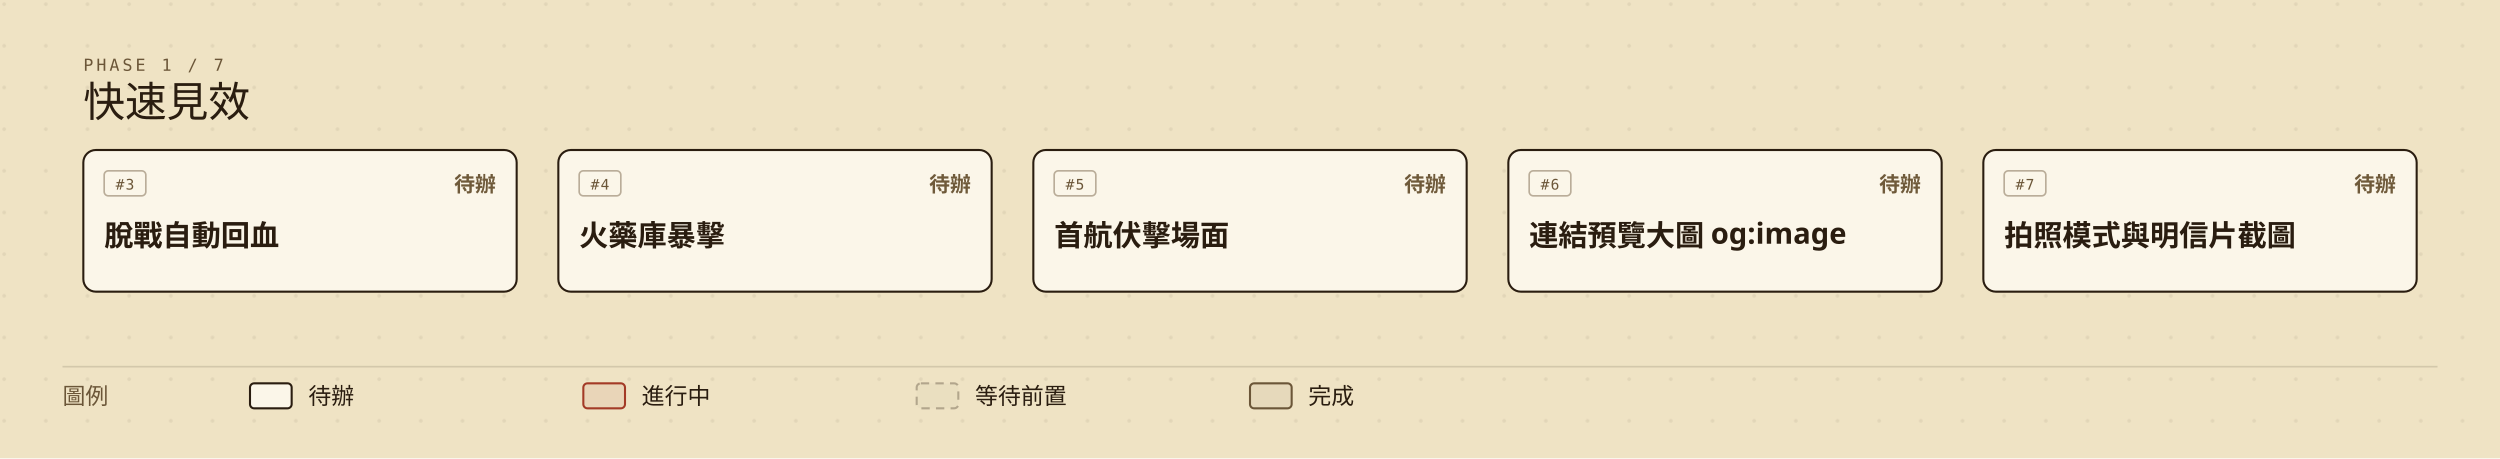
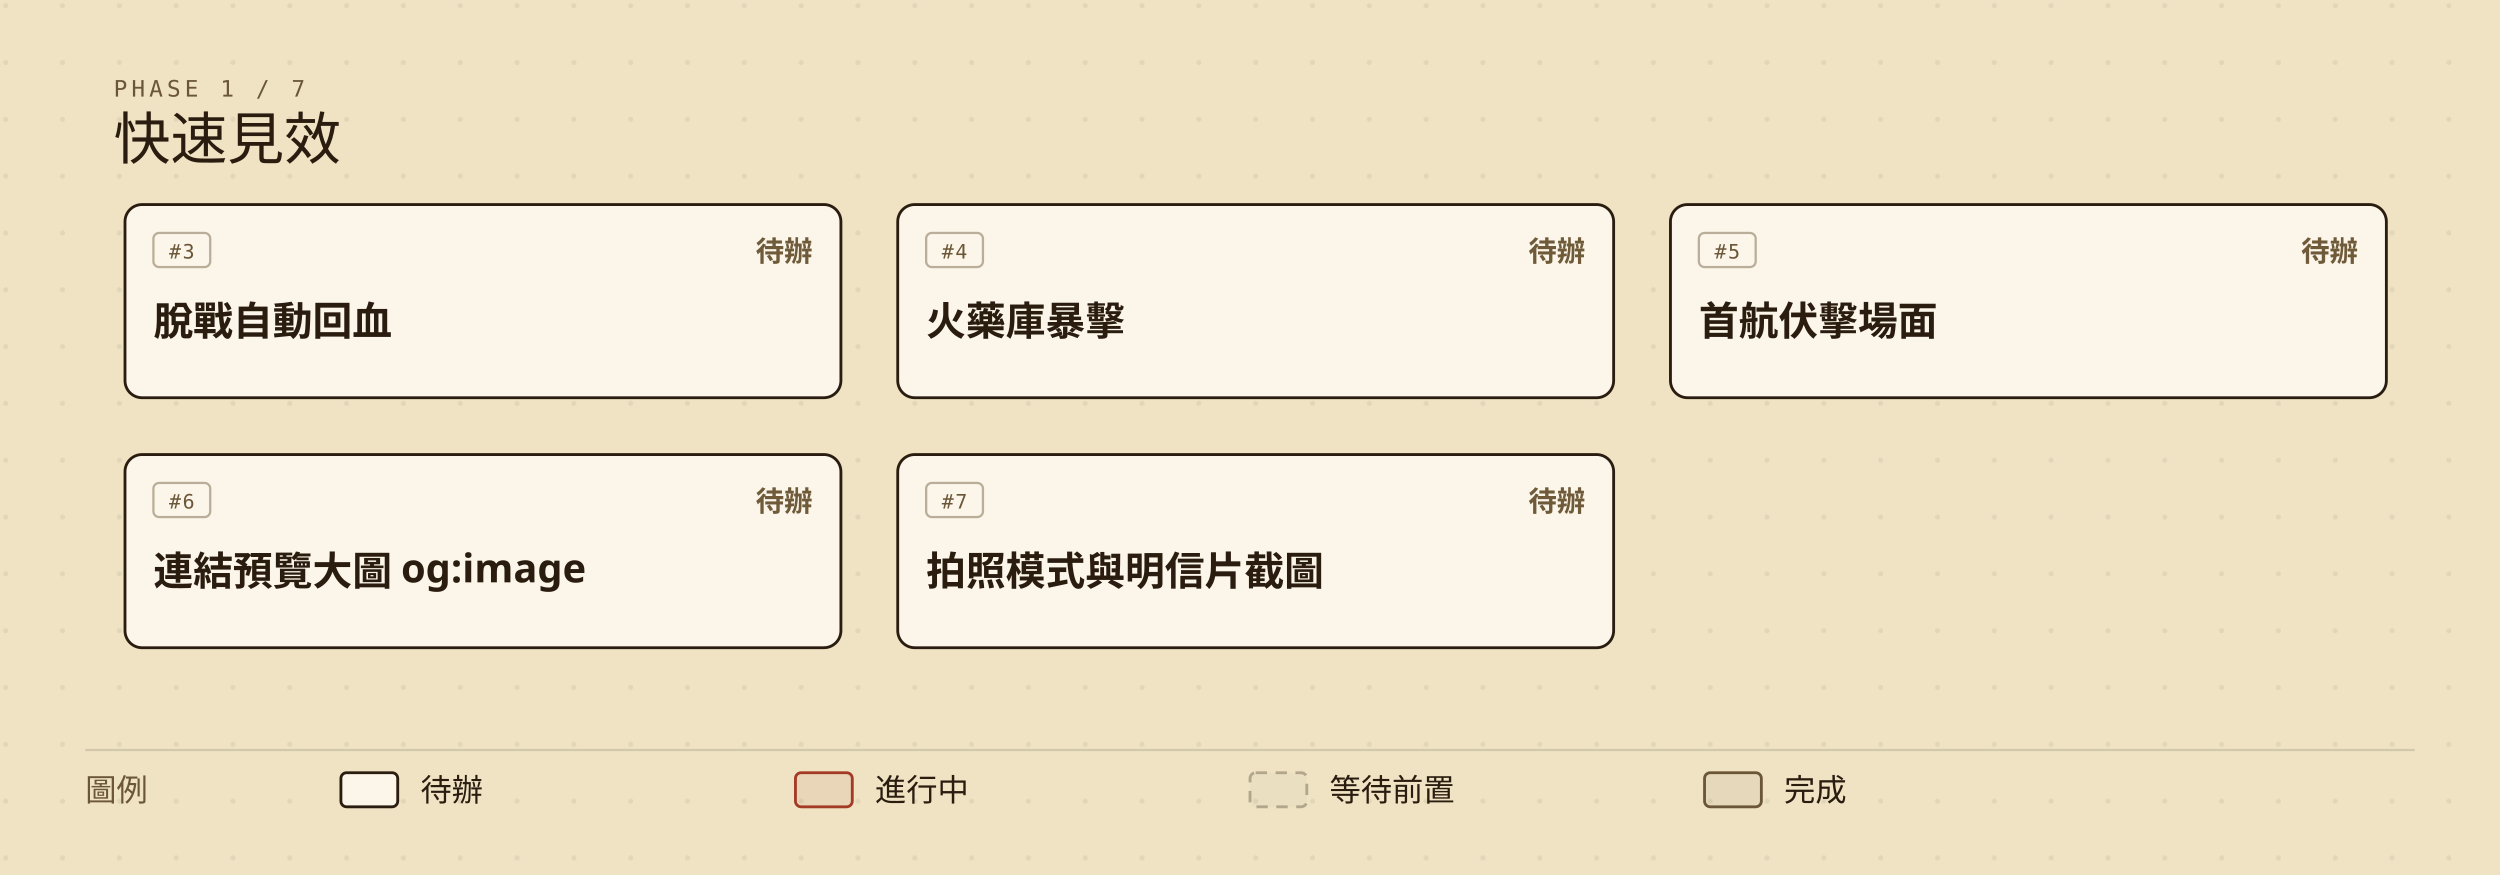
- <svg xmlns="http://www.w3.org/2000/svg" viewBox="0 0 1200 220" width="1200" height="220" role="img" aria-labelledby="roadmap-current-title roadmap-current-desc" style="min-width:1200px;display:block">
+ <svg xmlns="http://www.w3.org/2000/svg" viewBox="0 0 880 308" width="880" height="308" role="img" aria-labelledby="roadmap-current-title roadmap-current-desc" style="min-width:880px;display:block">
  <defs>
    <marker id="roadmap-current-arrow" viewBox="0 0 10 10" refX="9" refY="5" markerWidth="7" markerHeight="7" orient="auto-start-reverse">
      <path d="M0,0 L10,5 L0,10 z" fill="#6b5638" />
    </marker>
    <pattern id="roadmap-current-dots" width="20" height="20" patternUnits="userSpaceOnUse">
      <circle cx="2" cy="2" r="0.9" fill="#2a1d10" opacity="0.07" />
    </pattern>
  </defs>
-   <rect width="1200" height="220" fill="#efe3c4" />
-   <rect width="1200" height="220" fill="url(#roadmap-current-dots)" />
+   <rect width="880" height="308" fill="#efe3c4" />
+   <rect width="880" height="308" fill="url(#roadmap-current-dots)" />
  <text x="40" y="34" fill="#6b5638" font-size="8" font-family="ui-monospace,'Cascadia Mono',Consolas,Menlo,monospace" letter-spacing="0.18em">PHASE 1 / 7</text>
  <text x="40" y="56" fill="#2a1d10" font-size="20" font-family="'IM Fell English SC','Noto Serif TC','Iowan Old Style',Georgia,serif">快速見效</text>
  <g data-issue="3">
-     <rect x="40" y="72" width="208" height="68" rx="6" fill="#efe3c4" />
-     <rect x="40" y="72" width="208" height="68" rx="6" fill="#fbf6e9" stroke="#2a1d10" stroke-width="1" />
-     <rect x="50" y="82" width="20" height="12" rx="2" fill="none" stroke="#6b5638" stroke-opacity="0.45" stroke-width="0.8" />
-     <text x="60" y="91" fill="#6b5638" font-size="7" font-family="ui-monospace,'Cascadia Mono',Consolas,Menlo,monospace" text-anchor="middle" letter-spacing="0.08em">#3</text>
-     <text x="238" y="92" fill="#6f5a3a" font-size="10" font-weight="600" font-family="'Barlow Semi Condensed','Noto Sans TC','PingFang TC','Microsoft JhengHei','Segoe UI',system-ui,sans-serif" text-anchor="end">待辦</text>
-     <text x="50" y="118" fill="#2a1d10" font-size="14" font-weight="600" font-family="'Barlow Semi Condensed','Noto Sans TC','PingFang TC','Microsoft JhengHei','Segoe UI',system-ui,sans-serif">脫戰自動回血</text>
+     <rect x="44" y="72" width="252" height="68" rx="6" fill="#efe3c4" />
+     <rect x="44" y="72" width="252" height="68" rx="6" fill="#fbf6e9" stroke="#2a1d10" stroke-width="1" />
+     <rect x="54" y="82" width="20" height="12" rx="2" fill="none" stroke="#6b5638" stroke-opacity="0.45" stroke-width="0.8" />
+     <text x="64" y="91" fill="#6b5638" font-size="7" font-family="ui-monospace,'Cascadia Mono',Consolas,Menlo,monospace" text-anchor="middle" letter-spacing="0.08em">#3</text>
+     <text x="286" y="92" fill="#6f5a3a" font-size="10" font-weight="600" font-family="'Barlow Semi Condensed','Noto Sans TC','PingFang TC','Microsoft JhengHei','Segoe UI',system-ui,sans-serif" text-anchor="end">待辦</text>
+     <text x="54" y="118" fill="#2a1d10" font-size="14" font-weight="600" font-family="'Barlow Semi Condensed','Noto Sans TC','PingFang TC','Microsoft JhengHei','Segoe UI',system-ui,sans-serif">脫戰自動回血</text>
  </g>
  <g data-issue="4">
-     <rect x="268" y="72" width="208" height="68" rx="6" fill="#efe3c4" />
-     <rect x="268" y="72" width="208" height="68" rx="6" fill="#fbf6e9" stroke="#2a1d10" stroke-width="1" />
-     <rect x="278" y="82" width="20" height="12" rx="2" fill="none" stroke="#6b5638" stroke-opacity="0.45" stroke-width="0.8" />
-     <text x="288" y="91" fill="#6b5638" font-size="7" font-family="ui-monospace,'Cascadia Mono',Consolas,Menlo,monospace" text-anchor="middle" letter-spacing="0.08em">#4</text>
-     <text x="466" y="92" fill="#6f5a3a" font-size="10" font-weight="600" font-family="'Barlow Semi Condensed','Noto Sans TC','PingFang TC','Microsoft JhengHei','Segoe UI',system-ui,sans-serif" text-anchor="end">待辦</text>
-     <text x="278" y="118" fill="#2a1d10" font-size="14" font-weight="600" font-family="'Barlow Semi Condensed','Noto Sans TC','PingFang TC','Microsoft JhengHei','Segoe UI',system-ui,sans-serif">火藥庫暴擊</text>
+     <rect x="316" y="72" width="252" height="68" rx="6" fill="#efe3c4" />
+     <rect x="316" y="72" width="252" height="68" rx="6" fill="#fbf6e9" stroke="#2a1d10" stroke-width="1" />
+     <rect x="326" y="82" width="20" height="12" rx="2" fill="none" stroke="#6b5638" stroke-opacity="0.45" stroke-width="0.8" />
+     <text x="336" y="91" fill="#6b5638" font-size="7" font-family="ui-monospace,'Cascadia Mono',Consolas,Menlo,monospace" text-anchor="middle" letter-spacing="0.08em">#4</text>
+     <text x="558" y="92" fill="#6f5a3a" font-size="10" font-weight="600" font-family="'Barlow Semi Condensed','Noto Sans TC','PingFang TC','Microsoft JhengHei','Segoe UI',system-ui,sans-serif" text-anchor="end">待辦</text>
+     <text x="326" y="118" fill="#2a1d10" font-size="14" font-weight="600" font-family="'Barlow Semi Condensed','Noto Sans TC','PingFang TC','Microsoft JhengHei','Segoe UI',system-ui,sans-serif">火藥庫暴擊</text>
  </g>
  <g data-issue="5">
-     <rect x="496" y="72" width="208" height="68" rx="6" fill="#efe3c4" />
-     <rect x="496" y="72" width="208" height="68" rx="6" fill="#fbf6e9" stroke="#2a1d10" stroke-width="1" />
-     <rect x="506" y="82" width="20" height="12" rx="2" fill="none" stroke="#6b5638" stroke-opacity="0.45" stroke-width="0.8" />
-     <text x="516" y="91" fill="#6b5638" font-size="7" font-family="ui-monospace,'Cascadia Mono',Consolas,Menlo,monospace" text-anchor="middle" letter-spacing="0.08em">#5</text>
-     <text x="694" y="92" fill="#6f5a3a" font-size="10" font-weight="600" font-family="'Barlow Semi Condensed','Noto Sans TC','PingFang TC','Microsoft JhengHei','Segoe UI',system-ui,sans-serif" text-anchor="end">待辦</text>
-     <text x="506" y="118" fill="#2a1d10" font-size="14" font-weight="600" font-family="'Barlow Semi Condensed','Noto Sans TC','PingFang TC','Microsoft JhengHei','Segoe UI',system-ui,sans-serif">首航伏擊場面</text>
+     <rect x="588" y="72" width="252" height="68" rx="6" fill="#efe3c4" />
+     <rect x="588" y="72" width="252" height="68" rx="6" fill="#fbf6e9" stroke="#2a1d10" stroke-width="1" />
+     <rect x="598" y="82" width="20" height="12" rx="2" fill="none" stroke="#6b5638" stroke-opacity="0.45" stroke-width="0.8" />
+     <text x="608" y="91" fill="#6b5638" font-size="7" font-family="ui-monospace,'Cascadia Mono',Consolas,Menlo,monospace" text-anchor="middle" letter-spacing="0.08em">#5</text>
+     <text x="830" y="92" fill="#6f5a3a" font-size="10" font-weight="600" font-family="'Barlow Semi Condensed','Noto Sans TC','PingFang TC','Microsoft JhengHei','Segoe UI',system-ui,sans-serif" text-anchor="end">待辦</text>
+     <text x="598" y="118" fill="#2a1d10" font-size="14" font-weight="600" font-family="'Barlow Semi Condensed','Noto Sans TC','PingFang TC','Microsoft JhengHei','Segoe UI',system-ui,sans-serif">首航伏擊場面</text>
  </g>
  <g data-issue="6">
-     <rect x="724" y="72" width="208" height="68" rx="6" fill="#efe3c4" />
-     <rect x="724" y="72" width="208" height="68" rx="6" fill="#fbf6e9" stroke="#2a1d10" stroke-width="1" />
-     <rect x="734" y="82" width="20" height="12" rx="2" fill="none" stroke="#6b5638" stroke-opacity="0.45" stroke-width="0.8" />
-     <text x="744" y="91" fill="#6b5638" font-size="7" font-family="ui-monospace,'Cascadia Mono',Consolas,Menlo,monospace" text-anchor="middle" letter-spacing="0.08em">#6</text>
-     <text x="922" y="92" fill="#6f5a3a" font-size="10" font-weight="600" font-family="'Barlow Semi Condensed','Noto Sans TC','PingFang TC','Microsoft JhengHei','Segoe UI',system-ui,sans-serif" text-anchor="end">待辦</text>
-     <text x="734" y="118" fill="#2a1d10" font-size="14" font-weight="600" font-family="'Barlow Semi Condensed','Noto Sans TC','PingFang TC','Microsoft JhengHei','Segoe UI',system-ui,sans-serif">連結預覽大圖 og:image</text>
+     <rect x="44" y="160" width="252" height="68" rx="6" fill="#efe3c4" />
+     <rect x="44" y="160" width="252" height="68" rx="6" fill="#fbf6e9" stroke="#2a1d10" stroke-width="1" />
+     <rect x="54" y="170" width="20" height="12" rx="2" fill="none" stroke="#6b5638" stroke-opacity="0.45" stroke-width="0.8" />
+     <text x="64" y="179" fill="#6b5638" font-size="7" font-family="ui-monospace,'Cascadia Mono',Consolas,Menlo,monospace" text-anchor="middle" letter-spacing="0.08em">#6</text>
+     <text x="286" y="180" fill="#6f5a3a" font-size="10" font-weight="600" font-family="'Barlow Semi Condensed','Noto Sans TC','PingFang TC','Microsoft JhengHei','Segoe UI',system-ui,sans-serif" text-anchor="end">待辦</text>
+     <text x="54" y="206" fill="#2a1d10" font-size="14" font-weight="600" font-family="'Barlow Semi Condensed','Noto Sans TC','PingFang TC','Microsoft JhengHei','Segoe UI',system-ui,sans-serif">連結預覽大圖 og:image</text>
  </g>
  <g data-issue="7">
-     <rect x="952" y="72" width="208" height="68" rx="6" fill="#efe3c4" />
-     <rect x="952" y="72" width="208" height="68" rx="6" fill="#fbf6e9" stroke="#2a1d10" stroke-width="1" />
-     <rect x="962" y="82" width="20" height="12" rx="2" fill="none" stroke="#6b5638" stroke-opacity="0.45" stroke-width="0.8" />
-     <text x="972" y="91" fill="#6b5638" font-size="7" font-family="ui-monospace,'Cascadia Mono',Consolas,Menlo,monospace" text-anchor="middle" letter-spacing="0.08em">#7</text>
-     <text x="1150" y="92" fill="#6f5a3a" font-size="10" font-weight="600" font-family="'Barlow Semi Condensed','Noto Sans TC','PingFang TC','Microsoft JhengHei','Segoe UI',system-ui,sans-serif" text-anchor="end">待辦</text>
-     <text x="962" y="118" fill="#2a1d10" font-size="14" font-weight="600" font-family="'Barlow Semi Condensed','Noto Sans TC','PingFang TC','Microsoft JhengHei','Segoe UI',system-ui,sans-serif">拍照模式與明信片截圖</text>
+     <rect x="316" y="160" width="252" height="68" rx="6" fill="#efe3c4" />
+     <rect x="316" y="160" width="252" height="68" rx="6" fill="#fbf6e9" stroke="#2a1d10" stroke-width="1" />
+     <rect x="326" y="170" width="20" height="12" rx="2" fill="none" stroke="#6b5638" stroke-opacity="0.45" stroke-width="0.8" />
+     <text x="336" y="179" fill="#6b5638" font-size="7" font-family="ui-monospace,'Cascadia Mono',Consolas,Menlo,monospace" text-anchor="middle" letter-spacing="0.08em">#7</text>
+     <text x="558" y="180" fill="#6f5a3a" font-size="10" font-weight="600" font-family="'Barlow Semi Condensed','Noto Sans TC','PingFang TC','Microsoft JhengHei','Segoe UI',system-ui,sans-serif" text-anchor="end">待辦</text>
+     <text x="326" y="206" fill="#2a1d10" font-size="14" font-weight="600" font-family="'Barlow Semi Condensed','Noto Sans TC','PingFang TC','Microsoft JhengHei','Segoe UI',system-ui,sans-serif">拍照模式與明信片截圖</text>
  </g>
-   <line x1="30" y1="176" x2="1170" y2="176" stroke="rgba(42,29,16,0.14)" stroke-width="0.8" />
-   <text x="30" y="194" fill="#6b5638" font-size="11" font-family="'Barlow Semi Condensed','Noto Sans TC','PingFang TC','Microsoft JhengHei','Segoe UI',system-ui,sans-serif">圖例</text>
-   <rect x="120" y="184" width="20" height="12" rx="2" fill="#fbf6e9" stroke="#2a1d10" />
-   <text x="148" y="194" fill="#2a1d10" font-size="11" font-family="'Barlow Semi Condensed','Noto Sans TC','PingFang TC','Microsoft JhengHei','Segoe UI',system-ui,sans-serif">待辦</text>
-   <rect x="280" y="184" width="20" height="12" rx="2" fill="rgba(163,58,38,0.08)" stroke="#a33a26" />
-   <text x="308" y="194" fill="#2a1d10" font-size="11" font-family="'Barlow Semi Condensed','Noto Sans TC','PingFang TC','Microsoft JhengHei','Segoe UI',system-ui,sans-serif">進行中</text>
-   <rect x="440" y="184" width="20" height="12" rx="2" fill="rgba(42,29,16,0.02)" stroke="rgba(42,29,16,0.30)" stroke-dasharray="4,3" />
-   <text x="468" y="194" fill="#2a1d10" font-size="11" font-family="'Barlow Semi Condensed','Noto Sans TC','PingFang TC','Microsoft JhengHei','Segoe UI',system-ui,sans-serif">等待前置</text>
-   <rect x="600" y="184" width="20" height="12" rx="2" fill="rgba(42,29,16,0.05)" stroke="#6b5638" />
-   <text x="628" y="194" fill="#2a1d10" font-size="11" font-family="'Barlow Semi Condensed','Noto Sans TC','PingFang TC','Microsoft JhengHei','Segoe UI',system-ui,sans-serif">完成</text>
+   <line x1="30" y1="264" x2="850" y2="264" stroke="rgba(42,29,16,0.14)" stroke-width="0.8" />
+   <text x="30" y="282" fill="#6b5638" font-size="11" font-family="'Barlow Semi Condensed','Noto Sans TC','PingFang TC','Microsoft JhengHei','Segoe UI',system-ui,sans-serif">圖例</text>
+   <rect x="120" y="272" width="20" height="12" rx="2" fill="#fbf6e9" stroke="#2a1d10" />
+   <text x="148" y="282" fill="#2a1d10" font-size="11" font-family="'Barlow Semi Condensed','Noto Sans TC','PingFang TC','Microsoft JhengHei','Segoe UI',system-ui,sans-serif">待辦</text>
+   <rect x="280" y="272" width="20" height="12" rx="2" fill="rgba(163,58,38,0.08)" stroke="#a33a26" />
+   <text x="308" y="282" fill="#2a1d10" font-size="11" font-family="'Barlow Semi Condensed','Noto Sans TC','PingFang TC','Microsoft JhengHei','Segoe UI',system-ui,sans-serif">進行中</text>
+   <rect x="440" y="272" width="20" height="12" rx="2" fill="rgba(42,29,16,0.02)" stroke="rgba(42,29,16,0.30)" stroke-dasharray="4,3" />
+   <text x="468" y="282" fill="#2a1d10" font-size="11" font-family="'Barlow Semi Condensed','Noto Sans TC','PingFang TC','Microsoft JhengHei','Segoe UI',system-ui,sans-serif">等待前置</text>
+   <rect x="600" y="272" width="20" height="12" rx="2" fill="rgba(42,29,16,0.05)" stroke="#6b5638" />
+   <text x="628" y="282" fill="#2a1d10" font-size="11" font-family="'Barlow Semi Condensed','Noto Sans TC','PingFang TC','Microsoft JhengHei','Segoe UI',system-ui,sans-serif">完成</text>
</svg>
